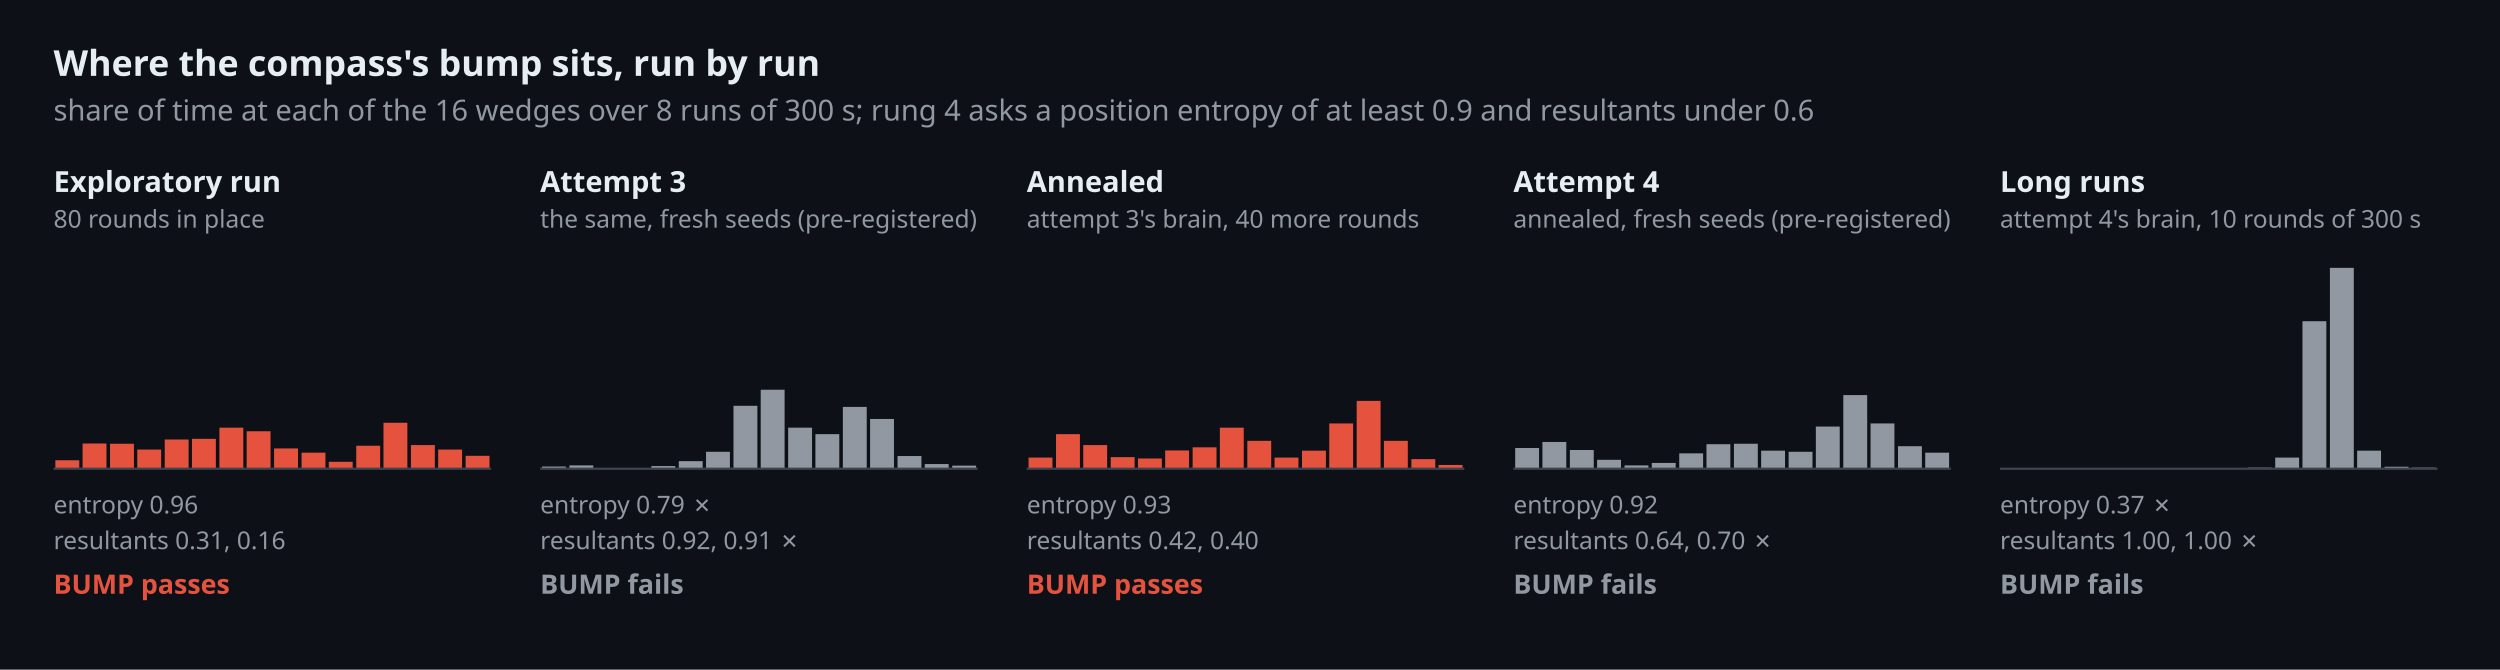
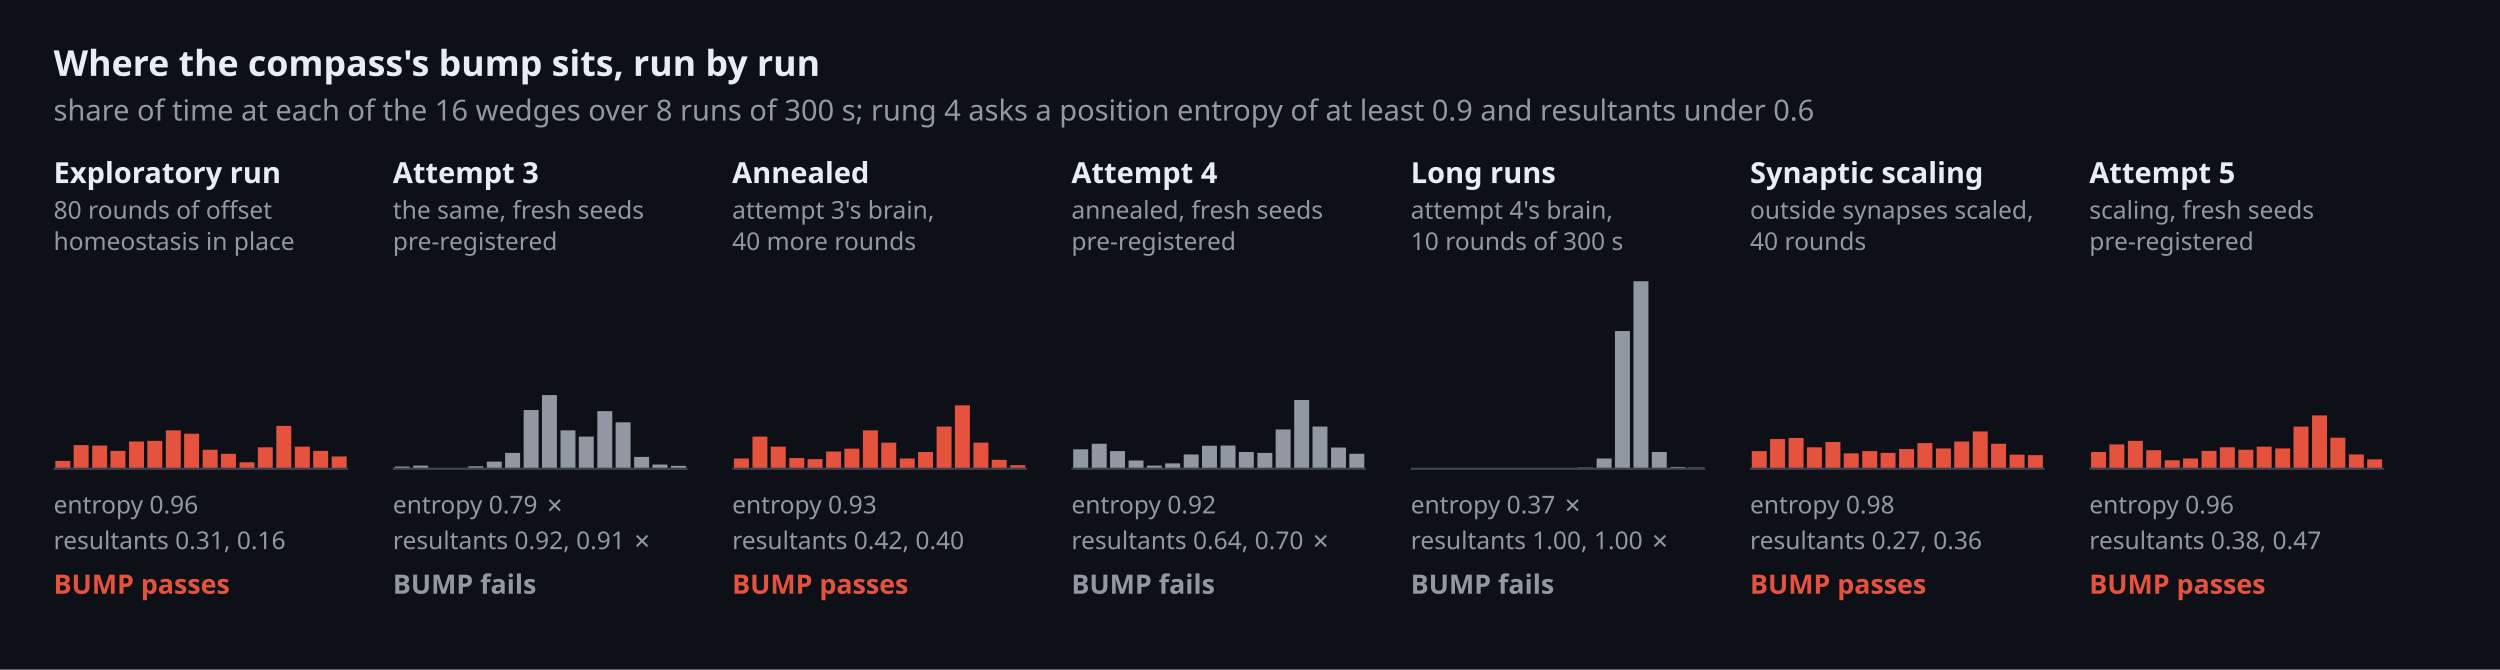
<svg xmlns="http://www.w3.org/2000/svg" width="1120" height="300" viewBox="0 0 1120 300" role="img" aria-labelledby="t">
  <style>
    text { font-family: -apple-system, BlinkMacSystemFont, 'Segoe UI', 'Noto Sans', Helvetica, Arial, sans-serif; }
    .lab { font-size: 16px; font-weight: 600; fill: #e6edf3; }
    .val { font-size: 13px; font-weight: 600; fill: #e6edf3; }
    .note { font-size: 13px; fill: #9198a1; }
    .tick { font-size: 11px; fill: #9198a1; }
    .pass { font-size: 12px; font-weight: 600; fill: #e5533f; }
    .fail { font-size: 12px; font-weight: 600; fill: #9198a1; }
    </style>
  <rect width="1120" height="300" fill="#0d1117" />
  <text x="24.0" y="34.0" class="lab" text-anchor="start">Where the compass's bump sits, run by run</text>
  <text x="24.0" y="54.0" class="note" text-anchor="start">share of time at each of the 16 wedges over 8 runs of 300 s; rung 4 asks a position entropy of at least 0.9 and resultants under 0.6</text>
-   <text x="24.0" y="86.0" class="val" text-anchor="start">Exploratory run</text>
-   <text x="24.0" y="102.0" class="tick" text-anchor="start">80 rounds in place</text>
-   <rect x="24.8" y="206.2" width="10.7" height="3.8" fill="#e5533f" />
-   <rect x="37.0" y="198.7" width="10.7" height="11.3" fill="#e5533f" />
-   <rect x="49.3" y="198.8" width="10.7" height="11.2" fill="#e5533f" />
-   <rect x="61.5" y="201.4" width="10.7" height="8.6" fill="#e5533f" />
-   <rect x="73.8" y="196.9" width="10.7" height="13.1" fill="#e5533f" />
-   <rect x="86.0" y="196.6" width="10.7" height="13.4" fill="#e5533f" />
-   <rect x="98.3" y="191.6" width="10.7" height="18.4" fill="#e5533f" />
-   <rect x="110.5" y="193.2" width="10.7" height="16.8" fill="#e5533f" />
-   <rect x="122.8" y="200.9" width="10.7" height="9.1" fill="#e5533f" />
-   <rect x="135.1" y="202.8" width="10.7" height="7.2" fill="#e5533f" />
-   <rect x="147.3" y="206.9" width="10.7" height="3.1" fill="#e5533f" />
-   <rect x="159.6" y="199.7" width="10.7" height="10.3" fill="#e5533f" />
-   <rect x="171.8" y="189.4" width="10.7" height="20.6" fill="#e5533f" />
-   <rect x="184.1" y="199.4" width="10.7" height="10.6" fill="#e5533f" />
-   <rect x="196.3" y="201.4" width="10.7" height="8.6" fill="#e5533f" />
-   <rect x="208.6" y="204.2" width="10.7" height="5.8" fill="#e5533f" />
-   <line x1="24" y1="210" x2="220" y2="210" stroke="#3d444d" />
+   <text x="24.0" y="82.0" class="val" text-anchor="start">Exploratory run</text>
+   <text x="24.0" y="98.0" class="tick" text-anchor="start">80 rounds of offset</text>
+   <text x="24.0" y="112.0" class="tick" text-anchor="start">homeostasis in place</text>
+   <rect x="24.8" y="206.5" width="6.7" height="3.5" fill="#e5533f" />
+   <rect x="33.0" y="199.4" width="6.7" height="10.6" fill="#e5533f" />
+   <rect x="41.3" y="199.6" width="6.7" height="10.4" fill="#e5533f" />
+   <rect x="49.5" y="202.0" width="6.7" height="8.0" fill="#e5533f" />
+   <rect x="57.8" y="197.8" width="6.7" height="12.2" fill="#e5533f" />
+   <rect x="66.0" y="197.5" width="6.7" height="12.5" fill="#e5533f" />
+   <rect x="74.3" y="192.8" width="6.7" height="17.2" fill="#e5533f" />
+   <rect x="82.5" y="194.3" width="6.7" height="15.7" fill="#e5533f" />
+   <rect x="90.8" y="201.5" width="6.7" height="8.5" fill="#e5533f" />
+   <rect x="99.0" y="203.3" width="6.7" height="6.7" fill="#e5533f" />
+   <rect x="107.3" y="207.1" width="6.7" height="2.9" fill="#e5533f" />
+   <rect x="115.5" y="200.4" width="6.7" height="9.6" fill="#e5533f" />
+   <rect x="123.8" y="190.8" width="6.7" height="19.2" fill="#e5533f" />
+   <rect x="132.1" y="200.1" width="6.7" height="9.9" fill="#e5533f" />
+   <rect x="140.3" y="202.0" width="6.7" height="8.0" fill="#e5533f" />
+   <rect x="148.6" y="204.5" width="6.7" height="5.5" fill="#e5533f" />
+   <line x1="24" y1="210" x2="156" y2="210" stroke="#3d444d" />
  <text x="24.0" y="230.0" class="tick" text-anchor="start">entropy 0.96</text>
  <text x="24.0" y="246.0" class="tick" text-anchor="start">resultants 0.31, 0.16</text>
  <text x="24.0" y="266.0" class="pass" text-anchor="start">BUMP passes</text>
-   <text x="242.0" y="86.0" class="val" text-anchor="start">Attempt 3</text>
-   <text x="242.0" y="102.0" class="tick" text-anchor="start">the same, fresh seeds (pre-registered)</text>
-   <rect x="242.8" y="209.0" width="10.7" height="1.0" fill="#9198a1" />
-   <rect x="255.1" y="208.5" width="10.7" height="1.5" fill="#9198a1" />
-   <rect x="267.3" y="209.8" width="10.7" height="0.2" fill="#9198a1" />
-   <rect x="279.6" y="209.7" width="10.7" height="0.3" fill="#9198a1" />
-   <rect x="291.8" y="208.8" width="10.7" height="1.2" fill="#9198a1" />
-   <rect x="304.1" y="206.6" width="10.7" height="3.4" fill="#9198a1" />
-   <rect x="316.3" y="202.4" width="10.7" height="7.6" fill="#9198a1" />
-   <rect x="328.6" y="181.8" width="10.7" height="28.2" fill="#9198a1" />
-   <rect x="340.8" y="174.6" width="10.7" height="35.4" fill="#9198a1" />
-   <rect x="353.1" y="191.6" width="10.7" height="18.4" fill="#9198a1" />
-   <rect x="365.3" y="194.5" width="10.7" height="15.5" fill="#9198a1" />
-   <rect x="377.6" y="182.3" width="10.7" height="27.7" fill="#9198a1" />
-   <rect x="389.8" y="187.7" width="10.7" height="22.3" fill="#9198a1" />
-   <rect x="402.1" y="204.3" width="10.7" height="5.7" fill="#9198a1" />
-   <rect x="414.3" y="207.9" width="10.7" height="2.1" fill="#9198a1" />
-   <rect x="426.6" y="208.6" width="10.7" height="1.4" fill="#9198a1" />
-   <line x1="242" y1="210" x2="438" y2="210" stroke="#3d444d" />
-   <text x="242.0" y="230.0" class="tick" text-anchor="start">entropy 0.79 ✗</text>
-   <text x="242.0" y="246.0" class="tick" text-anchor="start">resultants 0.92, 0.91 ✗</text>
-   <text x="242.0" y="266.0" class="fail" text-anchor="start">BUMP fails</text>
-   <text x="460.0" y="86.0" class="val" text-anchor="start">Annealed</text>
-   <text x="460.0" y="102.0" class="tick" text-anchor="start">attempt 3's brain, 40 more rounds</text>
-   <rect x="460.8" y="205.0" width="10.7" height="5.0" fill="#e5533f" />
-   <rect x="473.1" y="194.5" width="10.7" height="15.5" fill="#e5533f" />
-   <rect x="485.3" y="199.4" width="10.7" height="10.6" fill="#e5533f" />
-   <rect x="497.6" y="204.8" width="10.7" height="5.2" fill="#e5533f" />
-   <rect x="509.8" y="205.4" width="10.7" height="4.6" fill="#e5533f" />
-   <rect x="522.0" y="201.8" width="10.7" height="8.2" fill="#e5533f" />
-   <rect x="534.3" y="200.4" width="10.7" height="9.6" fill="#e5533f" />
-   <rect x="546.5" y="191.6" width="10.7" height="18.4" fill="#e5533f" />
-   <rect x="558.8" y="197.5" width="10.7" height="12.5" fill="#e5533f" />
-   <rect x="571.0" y="205.0" width="10.7" height="5.0" fill="#e5533f" />
-   <rect x="583.3" y="201.9" width="10.7" height="8.1" fill="#e5533f" />
-   <rect x="595.5" y="189.7" width="10.7" height="20.3" fill="#e5533f" />
-   <rect x="607.8" y="179.6" width="10.7" height="30.4" fill="#e5533f" />
-   <rect x="620.0" y="197.5" width="10.7" height="12.5" fill="#e5533f" />
-   <rect x="632.3" y="205.7" width="10.7" height="4.3" fill="#e5533f" />
-   <rect x="644.5" y="208.3" width="10.7" height="1.7" fill="#e5533f" />
-   <line x1="460" y1="210" x2="656" y2="210" stroke="#3d444d" />
-   <text x="460.0" y="230.0" class="tick" text-anchor="start">entropy 0.93</text>
-   <text x="460.0" y="246.0" class="tick" text-anchor="start">resultants 0.42, 0.40</text>
-   <text x="460.0" y="266.0" class="pass" text-anchor="start">BUMP passes</text>
-   <text x="678.0" y="86.0" class="val" text-anchor="start">Attempt 4</text>
-   <text x="678.0" y="102.0" class="tick" text-anchor="start">annealed, fresh seeds (pre-registered)</text>
-   <rect x="678.8" y="200.7" width="10.7" height="9.3" fill="#9198a1" />
-   <rect x="691.0" y="198.0" width="10.7" height="12.0" fill="#9198a1" />
-   <rect x="703.3" y="201.6" width="10.7" height="8.4" fill="#9198a1" />
-   <rect x="715.5" y="206.0" width="10.7" height="4.0" fill="#9198a1" />
-   <rect x="727.8" y="208.5" width="10.7" height="1.5" fill="#9198a1" />
-   <rect x="740.0" y="207.4" width="10.7" height="2.6" fill="#9198a1" />
-   <rect x="752.3" y="203.1" width="10.7" height="6.9" fill="#9198a1" />
-   <rect x="764.5" y="199.0" width="10.7" height="11.0" fill="#9198a1" />
-   <rect x="776.8" y="198.8" width="10.7" height="11.2" fill="#9198a1" />
-   <rect x="789.0" y="201.9" width="10.7" height="8.1" fill="#9198a1" />
-   <rect x="801.3" y="202.4" width="10.7" height="7.6" fill="#9198a1" />
-   <rect x="813.5" y="191.1" width="10.7" height="18.9" fill="#9198a1" />
-   <rect x="825.8" y="177.0" width="10.7" height="33.0" fill="#9198a1" />
-   <rect x="838.0" y="189.7" width="10.7" height="20.3" fill="#9198a1" />
-   <rect x="850.3" y="199.9" width="10.7" height="10.1" fill="#9198a1" />
-   <rect x="862.5" y="202.8" width="10.7" height="7.2" fill="#9198a1" />
-   <line x1="678" y1="210" x2="874" y2="210" stroke="#3d444d" />
-   <text x="678.0" y="230.0" class="tick" text-anchor="start">entropy 0.92</text>
-   <text x="678.0" y="246.0" class="tick" text-anchor="start">resultants 0.64, 0.70 ✗</text>
-   <text x="678.0" y="266.0" class="fail" text-anchor="start">BUMP fails</text>
-   <text x="896.0" y="86.0" class="val" text-anchor="start">Long runs</text>
-   <text x="896.0" y="102.0" class="tick" text-anchor="start">attempt 4's brain, 10 rounds of 300 s</text>
-   <rect x="896.8" y="209.7" width="10.7" height="0.3" fill="#9198a1" />
-   <rect x="909.0" y="210.0" width="10.7" height="0.0" fill="#9198a1" />
-   <rect x="921.3" y="210.0" width="10.7" height="0.0" fill="#9198a1" />
-   <rect x="933.5" y="210.0" width="10.7" height="0.0" fill="#9198a1" />
-   <rect x="945.8" y="210.0" width="10.7" height="0.0" fill="#9198a1" />
-   <rect x="958.0" y="210.0" width="10.7" height="0.0" fill="#9198a1" />
-   <rect x="970.3" y="210.0" width="10.7" height="0.0" fill="#9198a1" />
-   <rect x="982.5" y="210.0" width="10.7" height="0.0" fill="#9198a1" />
-   <rect x="994.8" y="209.8" width="10.7" height="0.2" fill="#9198a1" />
-   <rect x="1007.0" y="209.5" width="10.7" height="0.5" fill="#9198a1" />
-   <rect x="1019.3" y="205.0" width="10.7" height="5.0" fill="#9198a1" />
-   <rect x="1031.5" y="143.9" width="10.7" height="66.1" fill="#9198a1" />
-   <rect x="1043.8" y="120.0" width="10.7" height="90.0" fill="#9198a1" />
-   <rect x="1056.0" y="201.9" width="10.7" height="8.1" fill="#9198a1" />
-   <rect x="1068.3" y="209.1" width="10.7" height="0.9" fill="#9198a1" />
-   <rect x="1080.5" y="209.5" width="10.7" height="0.5" fill="#9198a1" />
-   <line x1="896" y1="210" x2="1092" y2="210" stroke="#3d444d" />
-   <text x="896.0" y="230.0" class="tick" text-anchor="start">entropy 0.37 ✗</text>
-   <text x="896.0" y="246.0" class="tick" text-anchor="start">resultants 1.00, 1.00 ✗</text>
-   <text x="896.0" y="266.0" class="fail" text-anchor="start">BUMP fails</text>
+   <text x="176.0" y="82.0" class="val" text-anchor="start">Attempt 3</text>
+   <text x="176.0" y="98.0" class="tick" text-anchor="start">the same, fresh seeds</text>
+   <text x="176.0" y="112.0" class="tick" text-anchor="start">pre-registered</text>
+   <rect x="176.8" y="209.0" width="6.7" height="1.0" fill="#9198a1" />
+   <rect x="185.1" y="208.6" width="6.7" height="1.4" fill="#9198a1" />
+   <rect x="193.3" y="209.8" width="6.7" height="0.2" fill="#9198a1" />
+   <rect x="201.6" y="209.7" width="6.7" height="0.3" fill="#9198a1" />
+   <rect x="209.8" y="208.9" width="6.7" height="1.1" fill="#9198a1" />
+   <rect x="218.1" y="206.8" width="6.7" height="3.2" fill="#9198a1" />
+   <rect x="226.3" y="202.9" width="6.7" height="7.1" fill="#9198a1" />
+   <rect x="234.6" y="183.7" width="6.7" height="26.3" fill="#9198a1" />
+   <rect x="242.8" y="177.0" width="6.7" height="33.0" fill="#9198a1" />
+   <rect x="251.1" y="192.8" width="6.7" height="17.2" fill="#9198a1" />
+   <rect x="259.3" y="195.6" width="6.7" height="14.4" fill="#9198a1" />
+   <rect x="267.6" y="184.2" width="6.7" height="25.8" fill="#9198a1" />
+   <rect x="275.8" y="189.2" width="6.7" height="20.8" fill="#9198a1" />
+   <rect x="284.1" y="204.7" width="6.7" height="5.3" fill="#9198a1" />
+   <rect x="292.3" y="208.1" width="6.7" height="1.9" fill="#9198a1" />
+   <rect x="300.6" y="208.7" width="6.7" height="1.3" fill="#9198a1" />
+   <line x1="176" y1="210" x2="308" y2="210" stroke="#3d444d" />
+   <text x="176.0" y="230.0" class="tick" text-anchor="start">entropy 0.79 ✗</text>
+   <text x="176.0" y="246.0" class="tick" text-anchor="start">resultants 0.92, 0.91 ✗</text>
+   <text x="176.0" y="266.0" class="fail" text-anchor="start">BUMP fails</text>
+   <text x="328.0" y="82.0" class="val" text-anchor="start">Annealed</text>
+   <text x="328.0" y="98.0" class="tick" text-anchor="start">attempt 3's brain,</text>
+   <text x="328.0" y="112.0" class="tick" text-anchor="start">40 more rounds</text>
+   <rect x="328.8" y="205.4" width="6.7" height="4.6" fill="#e5533f" />
+   <rect x="337.1" y="195.6" width="6.7" height="14.4" fill="#e5533f" />
+   <rect x="345.3" y="200.1" width="6.7" height="9.9" fill="#e5533f" />
+   <rect x="353.6" y="205.2" width="6.7" height="4.8" fill="#e5533f" />
+   <rect x="361.8" y="205.7" width="6.7" height="4.3" fill="#e5533f" />
+   <rect x="370.1" y="202.3" width="6.7" height="7.7" fill="#e5533f" />
+   <rect x="378.3" y="201.0" width="6.7" height="9.0" fill="#e5533f" />
+   <rect x="386.6" y="192.8" width="6.7" height="17.2" fill="#e5533f" />
+   <rect x="394.8" y="198.3" width="6.7" height="11.7" fill="#e5533f" />
+   <rect x="403.1" y="205.4" width="6.7" height="4.6" fill="#e5533f" />
+   <rect x="411.3" y="202.5" width="6.7" height="7.5" fill="#e5533f" />
+   <rect x="419.6" y="191.1" width="6.7" height="18.9" fill="#e5533f" />
+   <rect x="427.8" y="181.6" width="6.7" height="28.4" fill="#e5533f" />
+   <rect x="436.1" y="198.3" width="6.7" height="11.7" fill="#e5533f" />
+   <rect x="444.3" y="206.0" width="6.7" height="4.0" fill="#e5533f" />
+   <rect x="452.6" y="208.4" width="6.7" height="1.6" fill="#e5533f" />
+   <line x1="328" y1="210" x2="460" y2="210" stroke="#3d444d" />
+   <text x="328.0" y="230.0" class="tick" text-anchor="start">entropy 0.93</text>
+   <text x="328.0" y="246.0" class="tick" text-anchor="start">resultants 0.42, 0.40</text>
+   <text x="328.0" y="266.0" class="pass" text-anchor="start">BUMP passes</text>
+   <text x="480.0" y="82.0" class="val" text-anchor="start">Attempt 4</text>
+   <text x="480.0" y="98.0" class="tick" text-anchor="start">annealed, fresh seeds</text>
+   <text x="480.0" y="112.0" class="tick" text-anchor="start">pre-registered</text>
+   <rect x="480.8" y="201.3" width="6.7" height="8.7" fill="#9198a1" />
+   <rect x="489.1" y="198.8" width="6.7" height="11.2" fill="#9198a1" />
+   <rect x="497.3" y="202.1" width="6.7" height="7.9" fill="#9198a1" />
+   <rect x="505.6" y="206.3" width="6.7" height="3.7" fill="#9198a1" />
+   <rect x="513.8" y="208.6" width="6.7" height="1.4" fill="#9198a1" />
+   <rect x="522.0" y="207.6" width="6.7" height="2.4" fill="#9198a1" />
+   <rect x="530.3" y="203.6" width="6.7" height="6.4" fill="#9198a1" />
+   <rect x="538.5" y="199.7" width="6.7" height="10.3" fill="#9198a1" />
+   <rect x="546.8" y="199.6" width="6.7" height="10.4" fill="#9198a1" />
+   <rect x="555.0" y="202.5" width="6.7" height="7.5" fill="#9198a1" />
+   <rect x="563.3" y="202.9" width="6.7" height="7.1" fill="#9198a1" />
+   <rect x="571.5" y="192.4" width="6.7" height="17.6" fill="#9198a1" />
+   <rect x="579.8" y="179.2" width="6.7" height="30.8" fill="#9198a1" />
+   <rect x="588.0" y="191.1" width="6.7" height="18.9" fill="#9198a1" />
+   <rect x="596.3" y="200.5" width="6.7" height="9.5" fill="#9198a1" />
+   <rect x="604.5" y="203.3" width="6.7" height="6.7" fill="#9198a1" />
+   <line x1="480" y1="210" x2="612" y2="210" stroke="#3d444d" />
+   <text x="480.0" y="230.0" class="tick" text-anchor="start">entropy 0.92</text>
+   <text x="480.0" y="246.0" class="tick" text-anchor="start">resultants 0.64, 0.70 ✗</text>
+   <text x="480.0" y="266.0" class="fail" text-anchor="start">BUMP fails</text>
+   <text x="632.0" y="82.0" class="val" text-anchor="start">Long runs</text>
+   <text x="632.0" y="98.0" class="tick" text-anchor="start">attempt 4's brain,</text>
+   <text x="632.0" y="112.0" class="tick" text-anchor="start">10 rounds of 300 s</text>
+   <rect x="632.8" y="209.7" width="6.7" height="0.3" fill="#9198a1" />
+   <rect x="641.0" y="210.0" width="6.7" height="0.0" fill="#9198a1" />
+   <rect x="649.3" y="210.0" width="6.7" height="0.0" fill="#9198a1" />
+   <rect x="657.5" y="210.0" width="6.7" height="0.0" fill="#9198a1" />
+   <rect x="665.8" y="210.0" width="6.7" height="0.0" fill="#9198a1" />
+   <rect x="674.0" y="210.0" width="6.7" height="0.0" fill="#9198a1" />
+   <rect x="682.3" y="210.0" width="6.7" height="0.0" fill="#9198a1" />
+   <rect x="690.5" y="210.0" width="6.7" height="0.0" fill="#9198a1" />
+   <rect x="698.8" y="209.8" width="6.7" height="0.2" fill="#9198a1" />
+   <rect x="707.0" y="209.5" width="6.7" height="0.5" fill="#9198a1" />
+   <rect x="715.3" y="205.4" width="6.7" height="4.6" fill="#9198a1" />
+   <rect x="723.5" y="148.3" width="6.7" height="61.7" fill="#9198a1" />
+   <rect x="731.8" y="126.0" width="6.7" height="84.0" fill="#9198a1" />
+   <rect x="740.0" y="202.5" width="6.7" height="7.5" fill="#9198a1" />
+   <rect x="748.3" y="209.2" width="6.7" height="0.8" fill="#9198a1" />
+   <rect x="756.5" y="209.5" width="6.7" height="0.5" fill="#9198a1" />
+   <line x1="632" y1="210" x2="764" y2="210" stroke="#3d444d" />
+   <text x="632.0" y="230.0" class="tick" text-anchor="start">entropy 0.37 ✗</text>
+   <text x="632.0" y="246.0" class="tick" text-anchor="start">resultants 1.00, 1.00 ✗</text>
+   <text x="632.0" y="266.0" class="fail" text-anchor="start">BUMP fails</text>
+   <text x="784.0" y="82.0" class="val" text-anchor="start">Synaptic scaling</text>
+   <text x="784.0" y="98.0" class="tick" text-anchor="start">outside synapses scaled,</text>
+   <text x="784.0" y="112.0" class="tick" text-anchor="start">40 rounds</text>
+   <rect x="784.8" y="202.1" width="6.7" height="7.9" fill="#e5533f" />
+   <rect x="793.0" y="196.7" width="6.7" height="13.3" fill="#e5533f" />
+   <rect x="801.3" y="196.2" width="6.7" height="13.8" fill="#e5533f" />
+   <rect x="809.5" y="200.4" width="6.7" height="9.6" fill="#e5533f" />
+   <rect x="817.8" y="198.0" width="6.7" height="12.0" fill="#e5533f" />
+   <rect x="826.0" y="203.1" width="6.7" height="6.9" fill="#e5533f" />
+   <rect x="834.3" y="202.1" width="6.7" height="7.9" fill="#e5533f" />
+   <rect x="842.5" y="202.9" width="6.7" height="7.1" fill="#e5533f" />
+   <rect x="850.8" y="201.2" width="6.7" height="8.8" fill="#e5533f" />
+   <rect x="859.0" y="198.5" width="6.7" height="11.5" fill="#e5533f" />
+   <rect x="867.3" y="200.9" width="6.7" height="9.1" fill="#e5533f" />
+   <rect x="875.5" y="197.8" width="6.7" height="12.2" fill="#e5533f" />
+   <rect x="883.8" y="193.3" width="6.7" height="16.7" fill="#e5533f" />
+   <rect x="892.0" y="198.8" width="6.7" height="11.2" fill="#e5533f" />
+   <rect x="900.3" y="203.7" width="6.7" height="6.3" fill="#e5533f" />
+   <rect x="908.5" y="203.9" width="6.7" height="6.1" fill="#e5533f" />
+   <line x1="784" y1="210" x2="916" y2="210" stroke="#3d444d" />
+   <text x="784.0" y="230.0" class="tick" text-anchor="start">entropy 0.98</text>
+   <text x="784.0" y="246.0" class="tick" text-anchor="start">resultants 0.27, 0.36</text>
+   <text x="784.0" y="266.0" class="pass" text-anchor="start">BUMP passes</text>
+   <text x="936.0" y="82.0" class="val" text-anchor="start">Attempt 5</text>
+   <text x="936.0" y="98.0" class="tick" text-anchor="start">scaling, fresh seeds</text>
+   <text x="936.0" y="112.0" class="tick" text-anchor="start">pre-registered</text>
+   <rect x="936.8" y="202.5" width="6.7" height="7.5" fill="#e5533f" />
+   <rect x="945.0" y="199.1" width="6.7" height="10.9" fill="#e5533f" />
+   <rect x="953.3" y="197.5" width="6.7" height="12.5" fill="#e5533f" />
+   <rect x="961.5" y="201.7" width="6.7" height="8.3" fill="#e5533f" />
+   <rect x="969.8" y="206.2" width="6.7" height="3.8" fill="#e5533f" />
+   <rect x="978.0" y="205.4" width="6.7" height="4.6" fill="#e5533f" />
+   <rect x="986.3" y="202.0" width="6.7" height="8.0" fill="#e5533f" />
+   <rect x="994.5" y="200.4" width="6.7" height="9.6" fill="#e5533f" />
+   <rect x="1002.8" y="201.5" width="6.7" height="8.5" fill="#e5533f" />
+   <rect x="1011.0" y="200.1" width="6.7" height="9.9" fill="#e5533f" />
+   <rect x="1019.3" y="200.9" width="6.7" height="9.1" fill="#e5533f" />
+   <rect x="1027.5" y="191.1" width="6.7" height="18.9" fill="#e5533f" />
+   <rect x="1035.8" y="186.1" width="6.7" height="23.9" fill="#e5533f" />
+   <rect x="1044.0" y="196.1" width="6.7" height="13.9" fill="#e5533f" />
+   <rect x="1052.3" y="203.6" width="6.7" height="6.4" fill="#e5533f" />
+   <rect x="1060.5" y="205.8" width="6.7" height="4.2" fill="#e5533f" />
+   <line x1="936" y1="210" x2="1068" y2="210" stroke="#3d444d" />
+   <text x="936.0" y="230.0" class="tick" text-anchor="start">entropy 0.96</text>
+   <text x="936.0" y="246.0" class="tick" text-anchor="start">resultants 0.38, 0.47</text>
+   <text x="936.0" y="266.0" class="pass" text-anchor="start">BUMP passes</text>
</svg>
